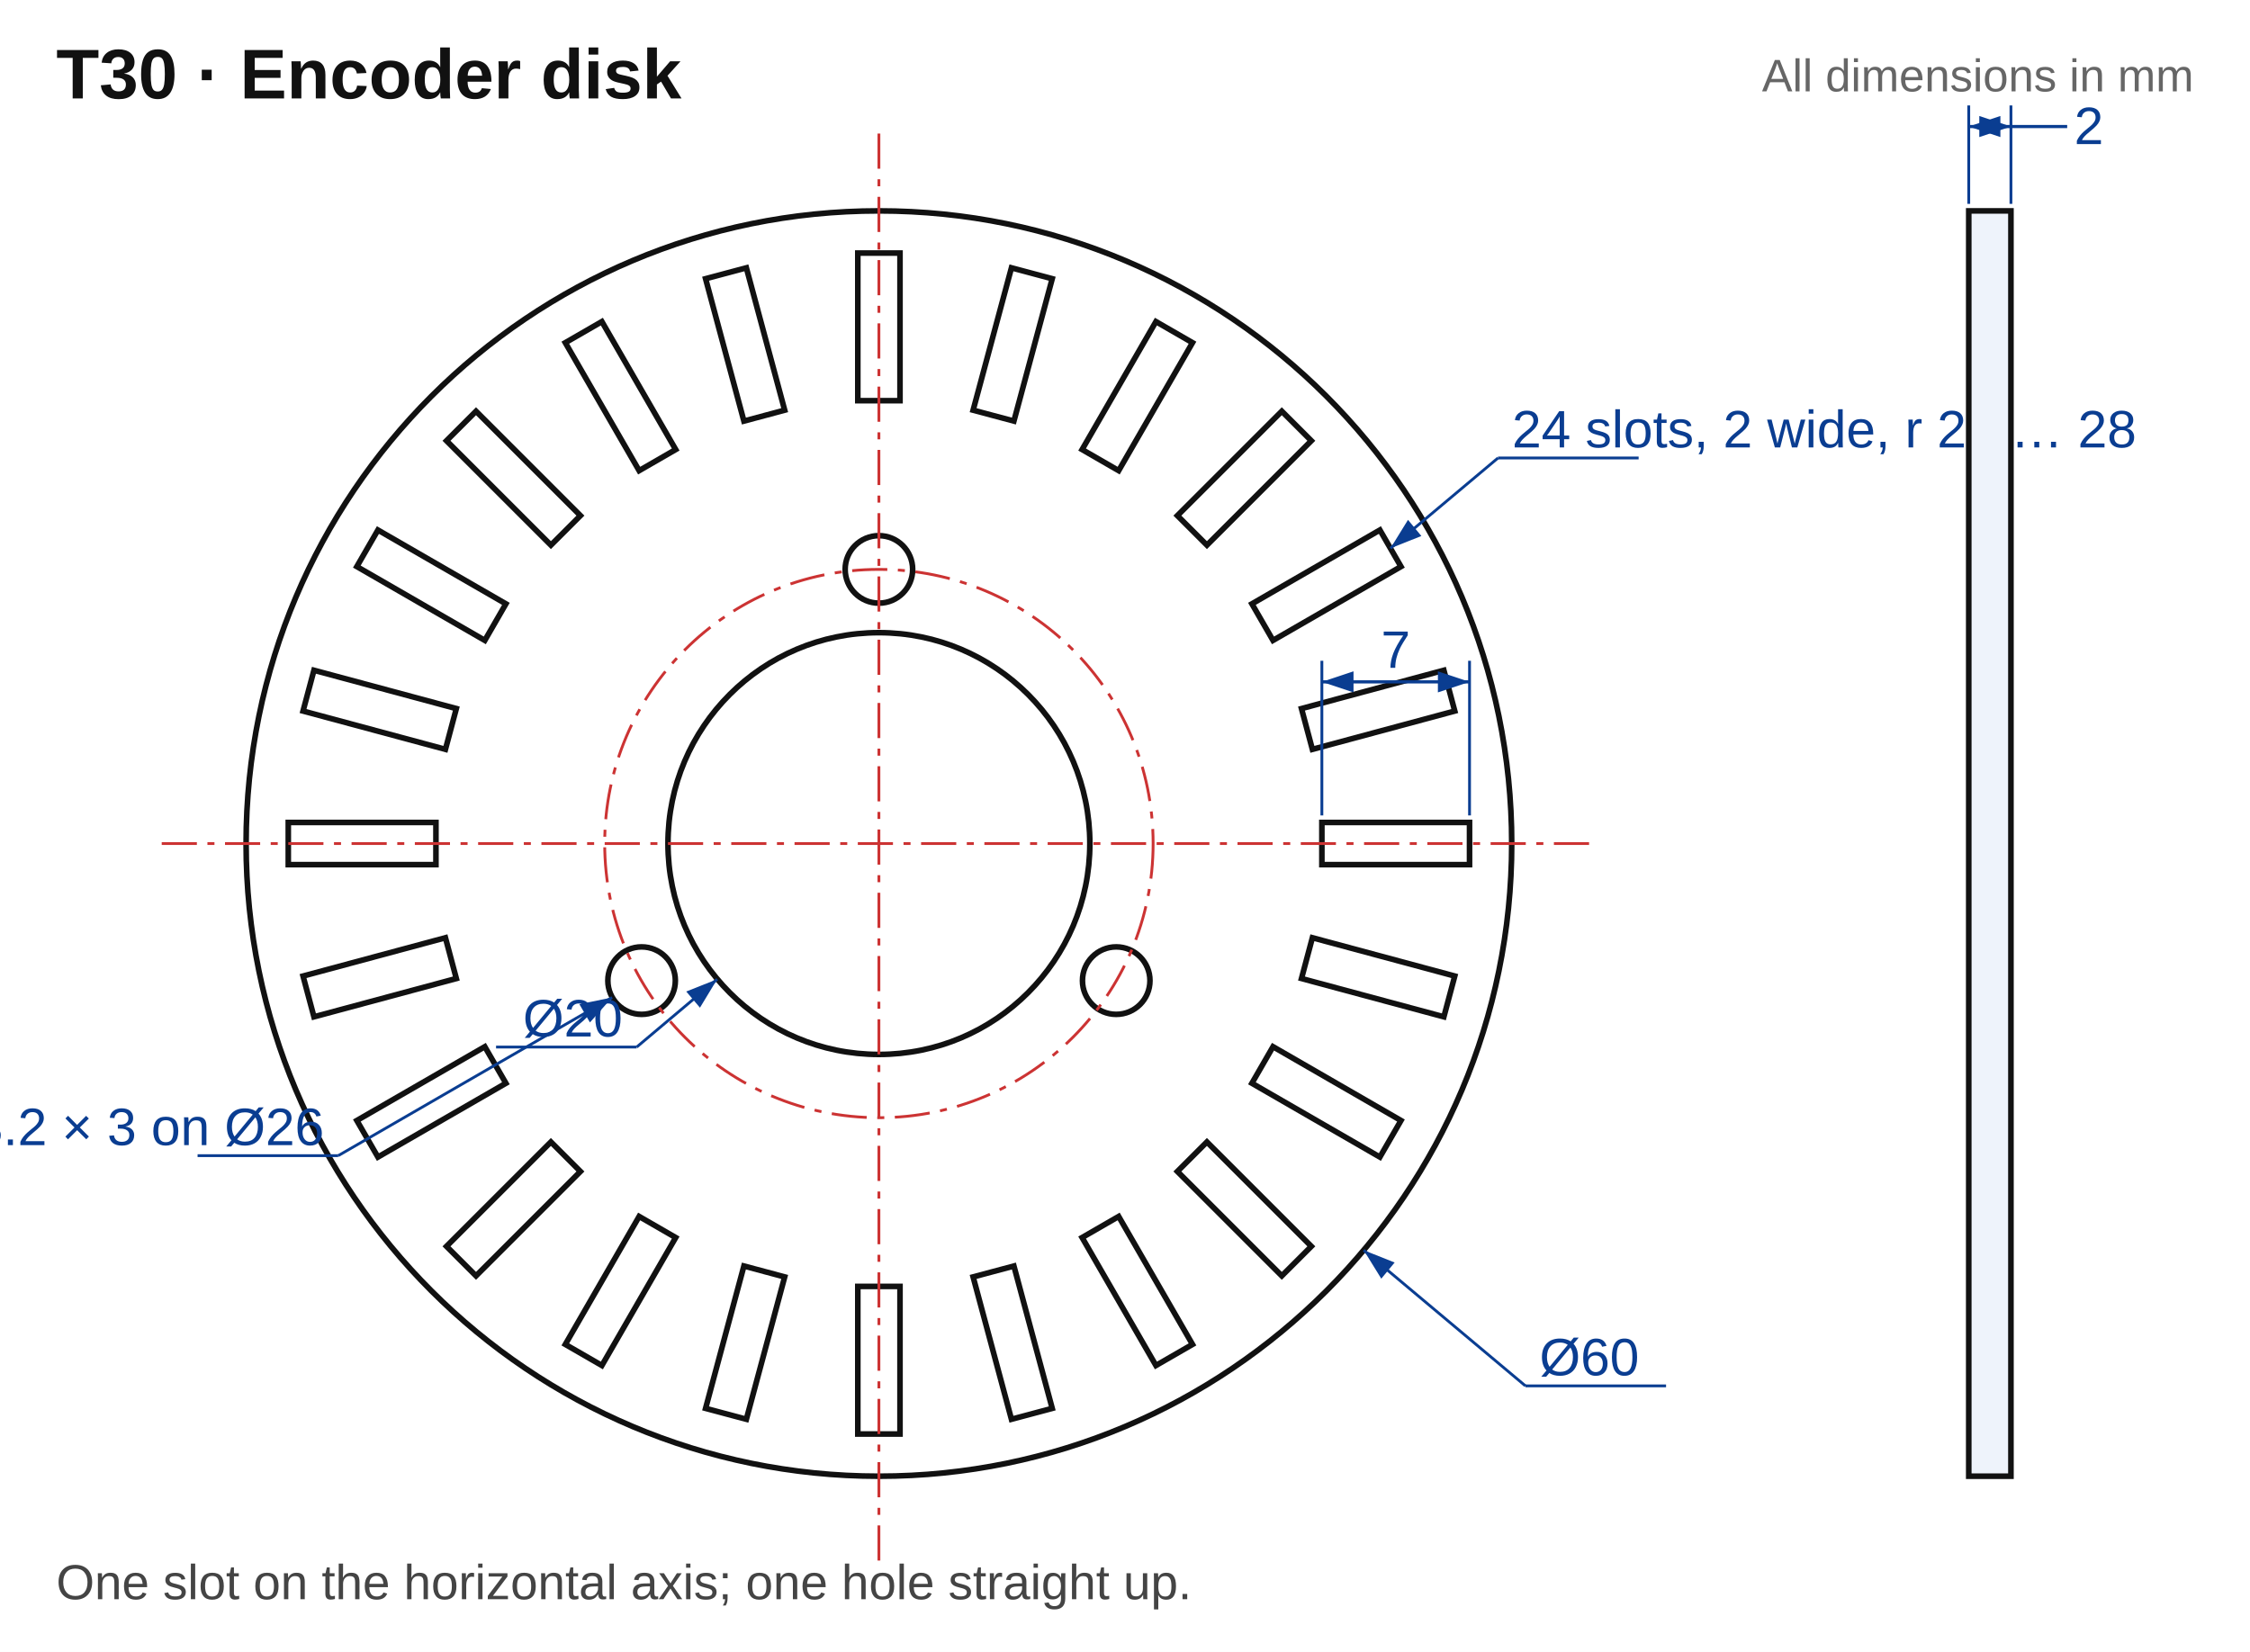
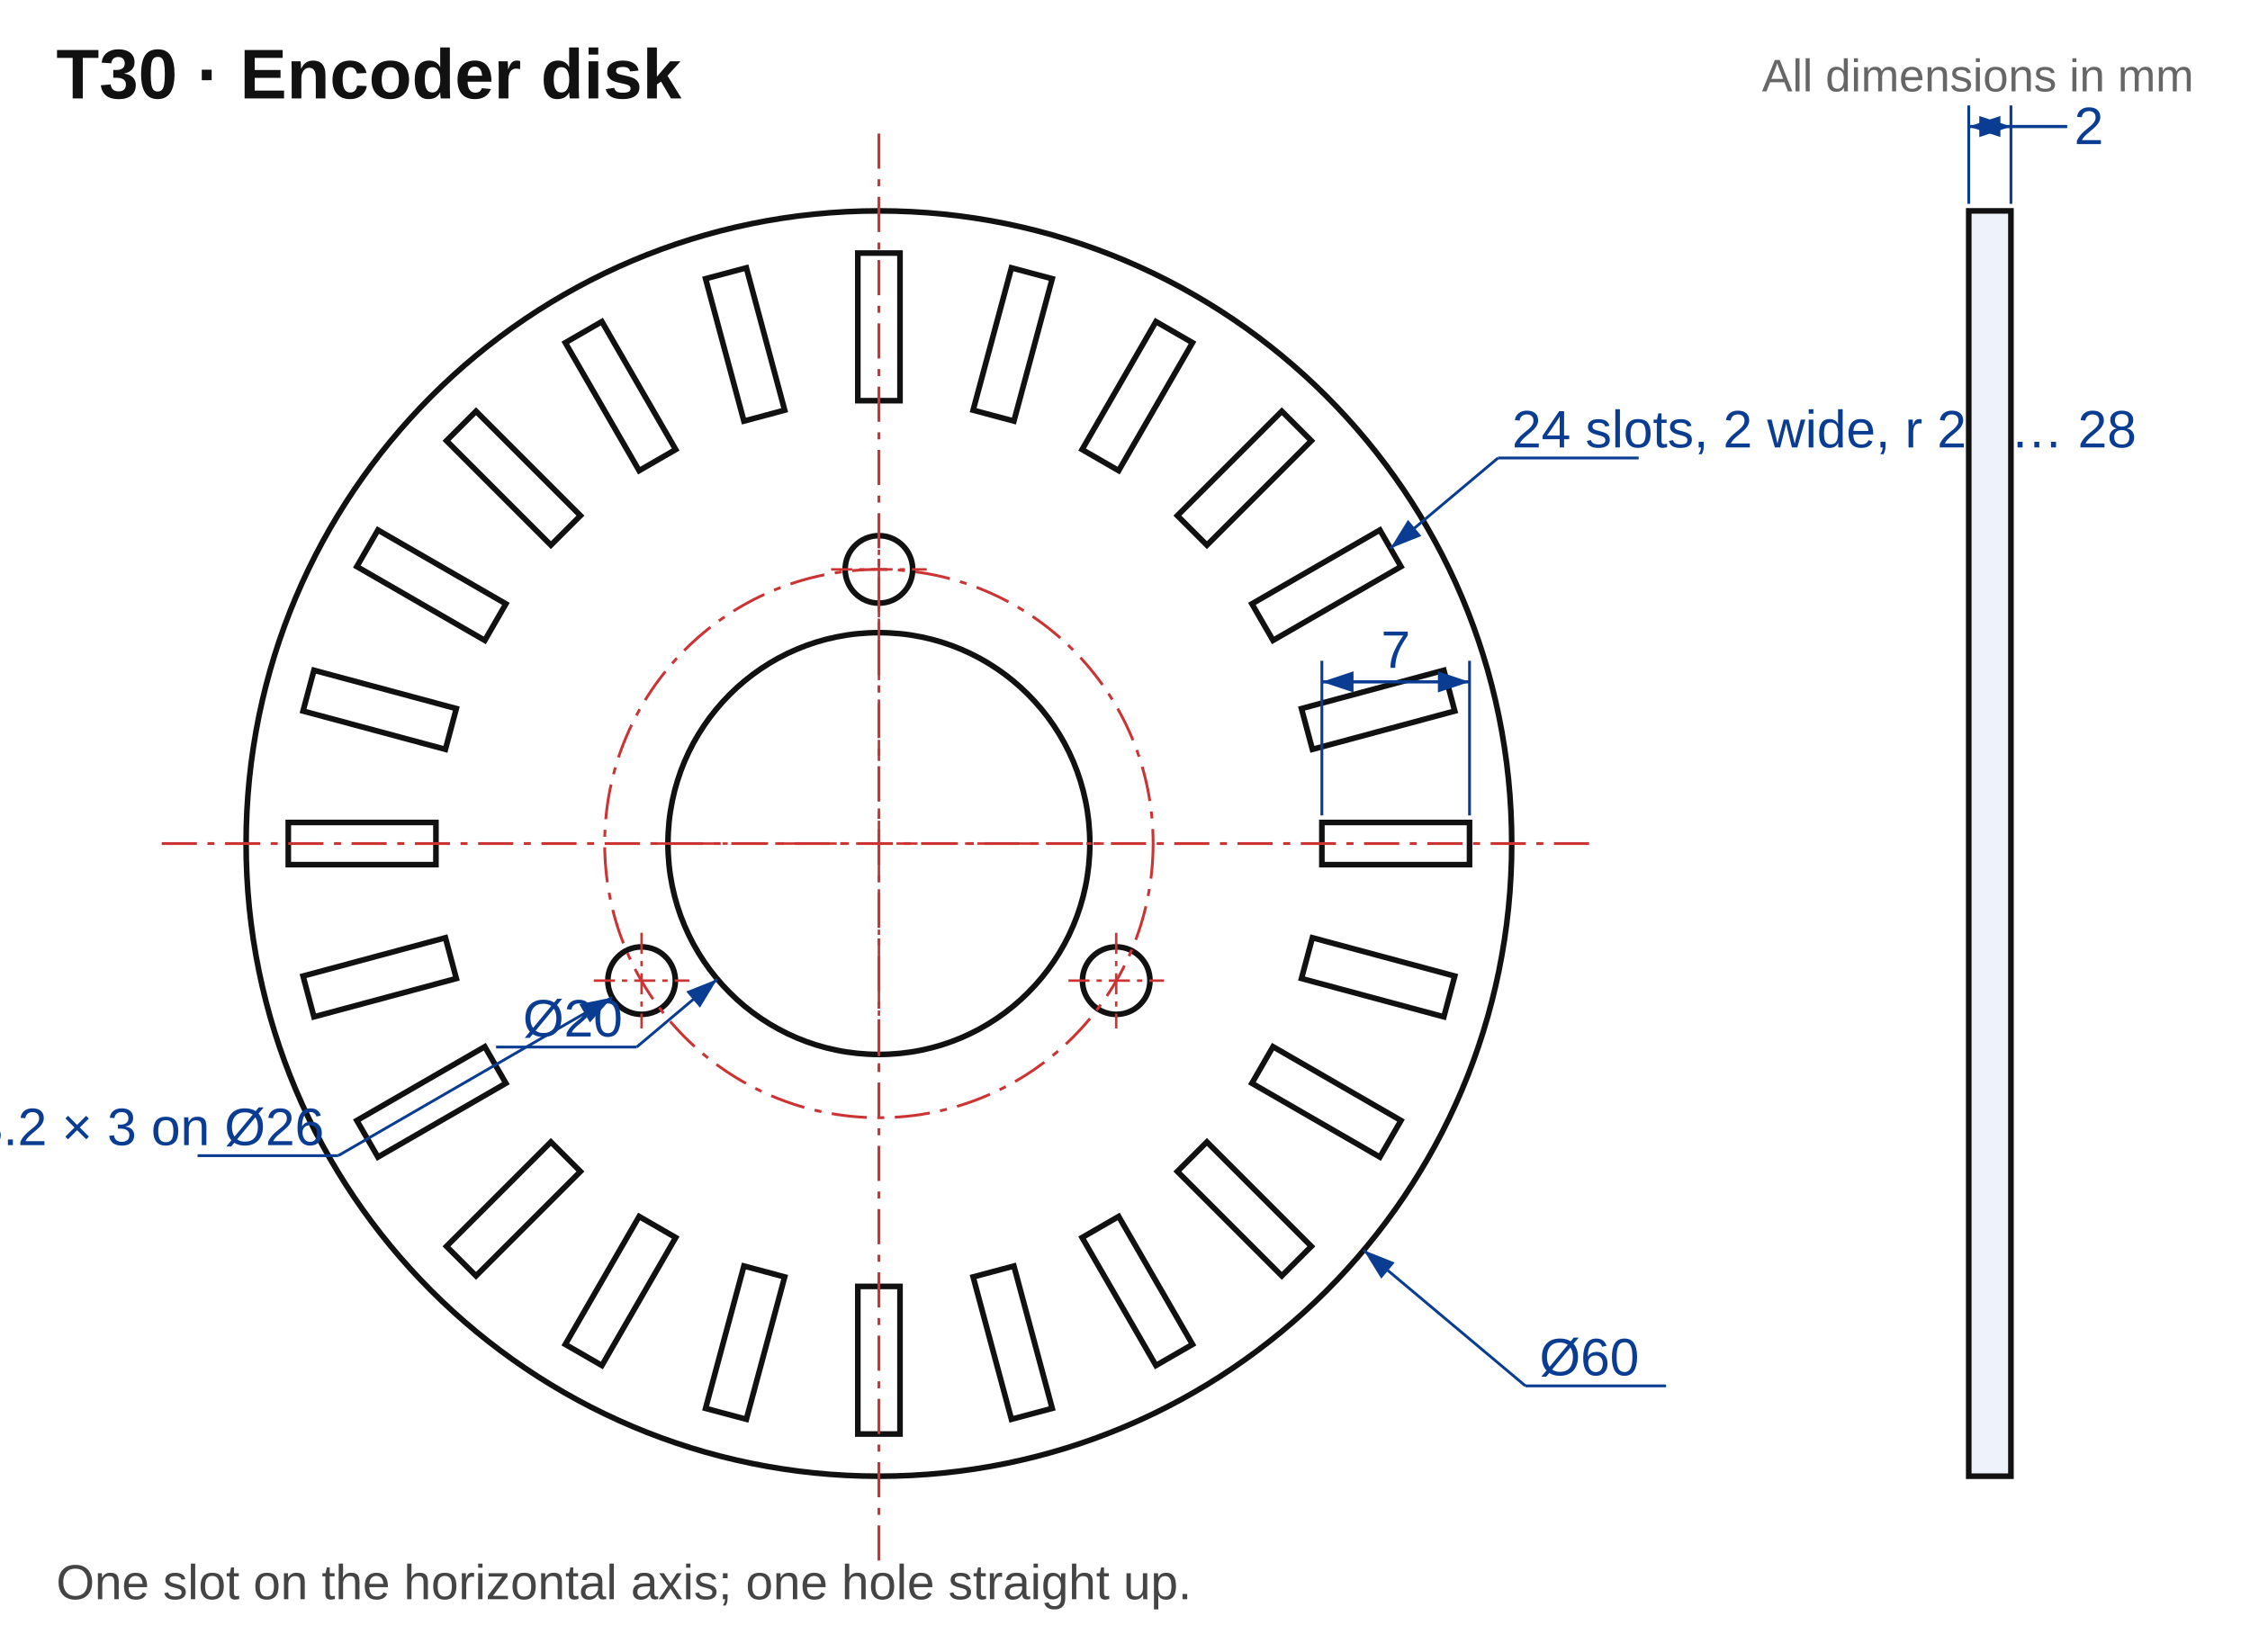
<svg xmlns="http://www.w3.org/2000/svg" viewBox="0 0 640 470" width="640" height="470">
  <rect width="100%" height="100%" fill="white" />
  <text x="16" y="28" font-size="20" font-weight="bold" font-family="Arial,Helvetica,sans-serif" fill="#111">T30 · Encoder disk</text>
  <text x="624" y="26" font-size="13" text-anchor="end" font-family="Arial,Helvetica,sans-serif" fill="#666">All dimensions in mm</text>
  <circle cx="250.0" cy="240.0" r="180.0" fill="none" stroke="#111" stroke-width="1.6" />
  <circle cx="250.0" cy="240.0" r="60.0" fill="none" stroke="#111" stroke-width="1.6" />
+   <g stroke="#c33" stroke-width="0.7" stroke-dasharray="6 2 1.5 2">
+     <line x1="186.0" y1="240.0" x2="314.0" y2="240.0" />
+     <line x1="250.0" y1="176.0" x2="250.0" y2="304.0" />
+   </g>
  <polygon points="376.0,246.0 418.0,246.0 418.0,234.0 376.0,234.0" fill="none" stroke="#111" stroke-width="1.6" />
  <polygon points="373.3,213.2 413.8,202.3 410.7,190.7 370.2,201.6" fill="none" stroke="#111" stroke-width="1.6" />
  <polygon points="362.1,182.2 398.5,161.2 392.5,150.8 356.1,171.8" fill="none" stroke="#111" stroke-width="1.6" />
  <polygon points="343.3,155.1 373.0,125.4 364.6,117.0 334.9,146.7" fill="none" stroke="#111" stroke-width="1.6" />
  <polygon points="318.2,133.9 339.2,97.5 328.8,91.5 307.8,127.9" fill="none" stroke="#111" stroke-width="1.6" />
  <polygon points="288.4,119.8 299.3,79.3 287.7,76.2 276.8,116.7" fill="none" stroke="#111" stroke-width="1.6" />
  <polygon points="256.0,114.0 256.0,72.0 244.0,72.0 244.0,114.0" fill="none" stroke="#111" stroke-width="1.6" />
  <polygon points="223.2,116.7 212.3,76.2 200.7,79.3 211.6,119.8" fill="none" stroke="#111" stroke-width="1.6" />
  <polygon points="192.2,127.9 171.2,91.5 160.8,97.5 181.8,133.9" fill="none" stroke="#111" stroke-width="1.6" />
  <polygon points="165.1,146.7 135.4,117.0 127.0,125.4 156.7,155.1" fill="none" stroke="#111" stroke-width="1.6" />
  <polygon points="143.9,171.8 107.5,150.8 101.5,161.2 137.9,182.2" fill="none" stroke="#111" stroke-width="1.6" />
  <polygon points="129.8,201.6 89.3,190.7 86.2,202.3 126.7,213.2" fill="none" stroke="#111" stroke-width="1.6" />
  <polygon points="124.0,234.0 82.0,234.0 82.0,246.0 124.0,246.0" fill="none" stroke="#111" stroke-width="1.6" />
  <polygon points="126.7,266.8 86.2,277.7 89.3,289.3 129.8,278.4" fill="none" stroke="#111" stroke-width="1.6" />
  <polygon points="137.9,297.8 101.5,318.8 107.5,329.2 143.9,308.2" fill="none" stroke="#111" stroke-width="1.6" />
  <polygon points="156.7,324.9 127.0,354.6 135.4,363.0 165.1,333.3" fill="none" stroke="#111" stroke-width="1.6" />
  <polygon points="181.8,346.1 160.8,382.5 171.2,388.5 192.2,352.1" fill="none" stroke="#111" stroke-width="1.6" />
  <polygon points="211.6,360.2 200.7,400.7 212.3,403.8 223.2,363.3" fill="none" stroke="#111" stroke-width="1.6" />
  <polygon points="244.0,366.0 244.0,408.0 256.0,408.0 256.0,366.0" fill="none" stroke="#111" stroke-width="1.6" />
  <polygon points="276.8,363.3 287.7,403.8 299.3,400.7 288.4,360.2" fill="none" stroke="#111" stroke-width="1.6" />
  <polygon points="307.8,352.1 328.8,388.5 339.2,382.5 318.2,346.1" fill="none" stroke="#111" stroke-width="1.6" />
  <polygon points="334.9,333.3 364.6,363.0 373.0,354.6 343.3,324.9" fill="none" stroke="#111" stroke-width="1.6" />
  <polygon points="356.1,308.2 392.5,329.2 398.5,318.8 362.1,297.8" fill="none" stroke="#111" stroke-width="1.6" />
  <polygon points="370.2,278.4 410.7,289.3 413.8,277.7 373.3,266.8" fill="none" stroke="#111" stroke-width="1.6" />
  <circle cx="250.0" cy="162.0" r="9.6" fill="none" stroke="#111" stroke-width="1.6" />
+   <g stroke="#c33" stroke-width="0.7" stroke-dasharray="6 2 1.5 2">
+     <line x1="236.4" y1="162.0" x2="263.6" y2="162.0" />
+     <line x1="250.0" y1="148.4" x2="250.0" y2="175.6" />
+   </g>
  <circle cx="182.5" cy="279.0" r="9.6" fill="none" stroke="#111" stroke-width="1.6" />
+   <g stroke="#c33" stroke-width="0.7" stroke-dasharray="6 2 1.5 2">
+     <line x1="168.9" y1="279.0" x2="196.1" y2="279.0" />
+     <line x1="182.5" y1="265.4" x2="182.5" y2="292.6" />
+   </g>
  <circle cx="317.5" cy="279.0" r="9.6" fill="none" stroke="#111" stroke-width="1.6" />
+   <g stroke="#c33" stroke-width="0.7" stroke-dasharray="6 2 1.5 2">
+     <line x1="303.9" y1="279.0" x2="331.1" y2="279.0" />
+     <line x1="317.5" y1="265.4" x2="317.5" y2="292.6" />
+   </g>
  <circle cx="250" cy="240" r="78" fill="none" stroke="#c33" stroke-width="0.8" stroke-dasharray="10 3 2 3" />
  <line x1="46.0" y1="240.0" x2="454.0" y2="240.0" stroke="#c33" stroke-width="0.8" stroke-dasharray="10 3 2 3" />
  <line x1="250.0" y1="444.0" x2="250.0" y2="36.0" stroke="#c33" stroke-width="0.8" stroke-dasharray="10 3 2 3" />
  <line x1="387.9" y1="355.7" x2="433.9" y2="394.3" stroke="#0a3d91" stroke-width="0.8" />
  <polygon points="387.9,355.7 396.7,359.2 392.9,363.8" fill="#0a3d91" />
  <line x1="433.9" y1="394.3" x2="473.9" y2="394.3" stroke="#0a3d91" stroke-width="0.8" />
  <text x="437.9" y="391.3" font-size="15" font-family="Arial,Helvetica,sans-serif" text-anchor="start" fill="#0a3d91">Ø60</text>
  <line x1="204.0" y1="278.6" x2="181.1" y2="297.9" stroke="#0a3d91" stroke-width="0.8" />
  <polygon points="204.0,278.6 199.1,286.7 195.2,282.1" fill="#0a3d91" />
  <line x1="181.1" y1="297.9" x2="141.1" y2="297.9" stroke="#0a3d91" stroke-width="0.8" />
  <text x="177.1" y="294.9" font-size="15" font-family="Arial,Helvetica,sans-serif" text-anchor="end" fill="#0a3d91">Ø20</text>
  <line x1="174.1" y1="283.8" x2="96.2" y2="328.8" stroke="#0a3d91" stroke-width="0.8" />
  <polygon points="174.1,283.8 167.8,290.9 164.8,285.7" fill="#0a3d91" />
  <line x1="96.2" y1="328.8" x2="56.2" y2="328.8" stroke="#0a3d91" stroke-width="0.8" />
  <text x="92.2" y="325.8" font-size="15" font-family="Arial,Helvetica,sans-serif" text-anchor="end" fill="#0a3d91">Ø3.2 × 3 on Ø26</text>
  <line x1="376.0" y1="232.0" x2="376.0" y2="188.0" stroke="#0a3d91" stroke-width="0.8" />
  <line x1="418.0" y1="232.0" x2="418.0" y2="188.0" stroke="#0a3d91" stroke-width="0.8" />
  <line x1="376.0" y1="194.0" x2="418.0" y2="194.0" stroke="#0a3d91" stroke-width="0.9" />
  <polygon points="376.0,194.0 385.0,191.0 385.0,197.0" fill="#0a3d91" />
  <polygon points="418.0,194.0 409.0,197.0 409.0,191.0" fill="#0a3d91" />
  <text x="397.0" y="190.0" font-size="15" font-family="Arial,Helvetica,sans-serif" text-anchor="middle" fill="#0a3d91">7</text>
  <line x1="395.5" y1="156.0" x2="426.1" y2="130.3" stroke="#0a3d91" stroke-width="0.8" />
  <polygon points="395.5,156.0 400.5,147.9 404.3,152.5" fill="#0a3d91" />
  <line x1="426.1" y1="130.3" x2="466.1" y2="130.3" stroke="#0a3d91" stroke-width="0.8" />
  <text x="430.1" y="127.3" font-size="15" font-family="Arial,Helvetica,sans-serif" text-anchor="start" fill="#0a3d91">24 slots, 2 wide, r 21 … 28</text>
  <rect x="560.0" y="60.0" width="12.0" height="360.0" rx="0.0" fill="#eef3fb" stroke="#111" stroke-width="1.6" />
  <line x1="560.0" y1="58.0" x2="560.0" y2="30.0" stroke="#0a3d91" stroke-width="0.8" />
  <line x1="572.0" y1="58.0" x2="572.0" y2="30.0" stroke="#0a3d91" stroke-width="0.8" />
  <line x1="560.0" y1="36.0" x2="572.0" y2="36.0" stroke="#0a3d91" stroke-width="0.9" />
  <polygon points="560.0,36.0 569.0,33.0 569.0,39.0" fill="#0a3d91" />
  <polygon points="572.0,36.0 563.0,39.0 563.0,33.0" fill="#0a3d91" />
  <line x1="572.0" y1="36.0" x2="588.0" y2="36.0" stroke="#0a3d91" stroke-width="0.9" />
  <text x="590.0" y="41.0" font-size="15" font-family="Arial,Helvetica,sans-serif" text-anchor="start" fill="#0a3d91">2</text>
  <text x="16" y="455" font-size="14" font-family="Arial,Helvetica,sans-serif" fill="#444">One slot on the horizontal axis; one hole straight up.</text>
</svg>
